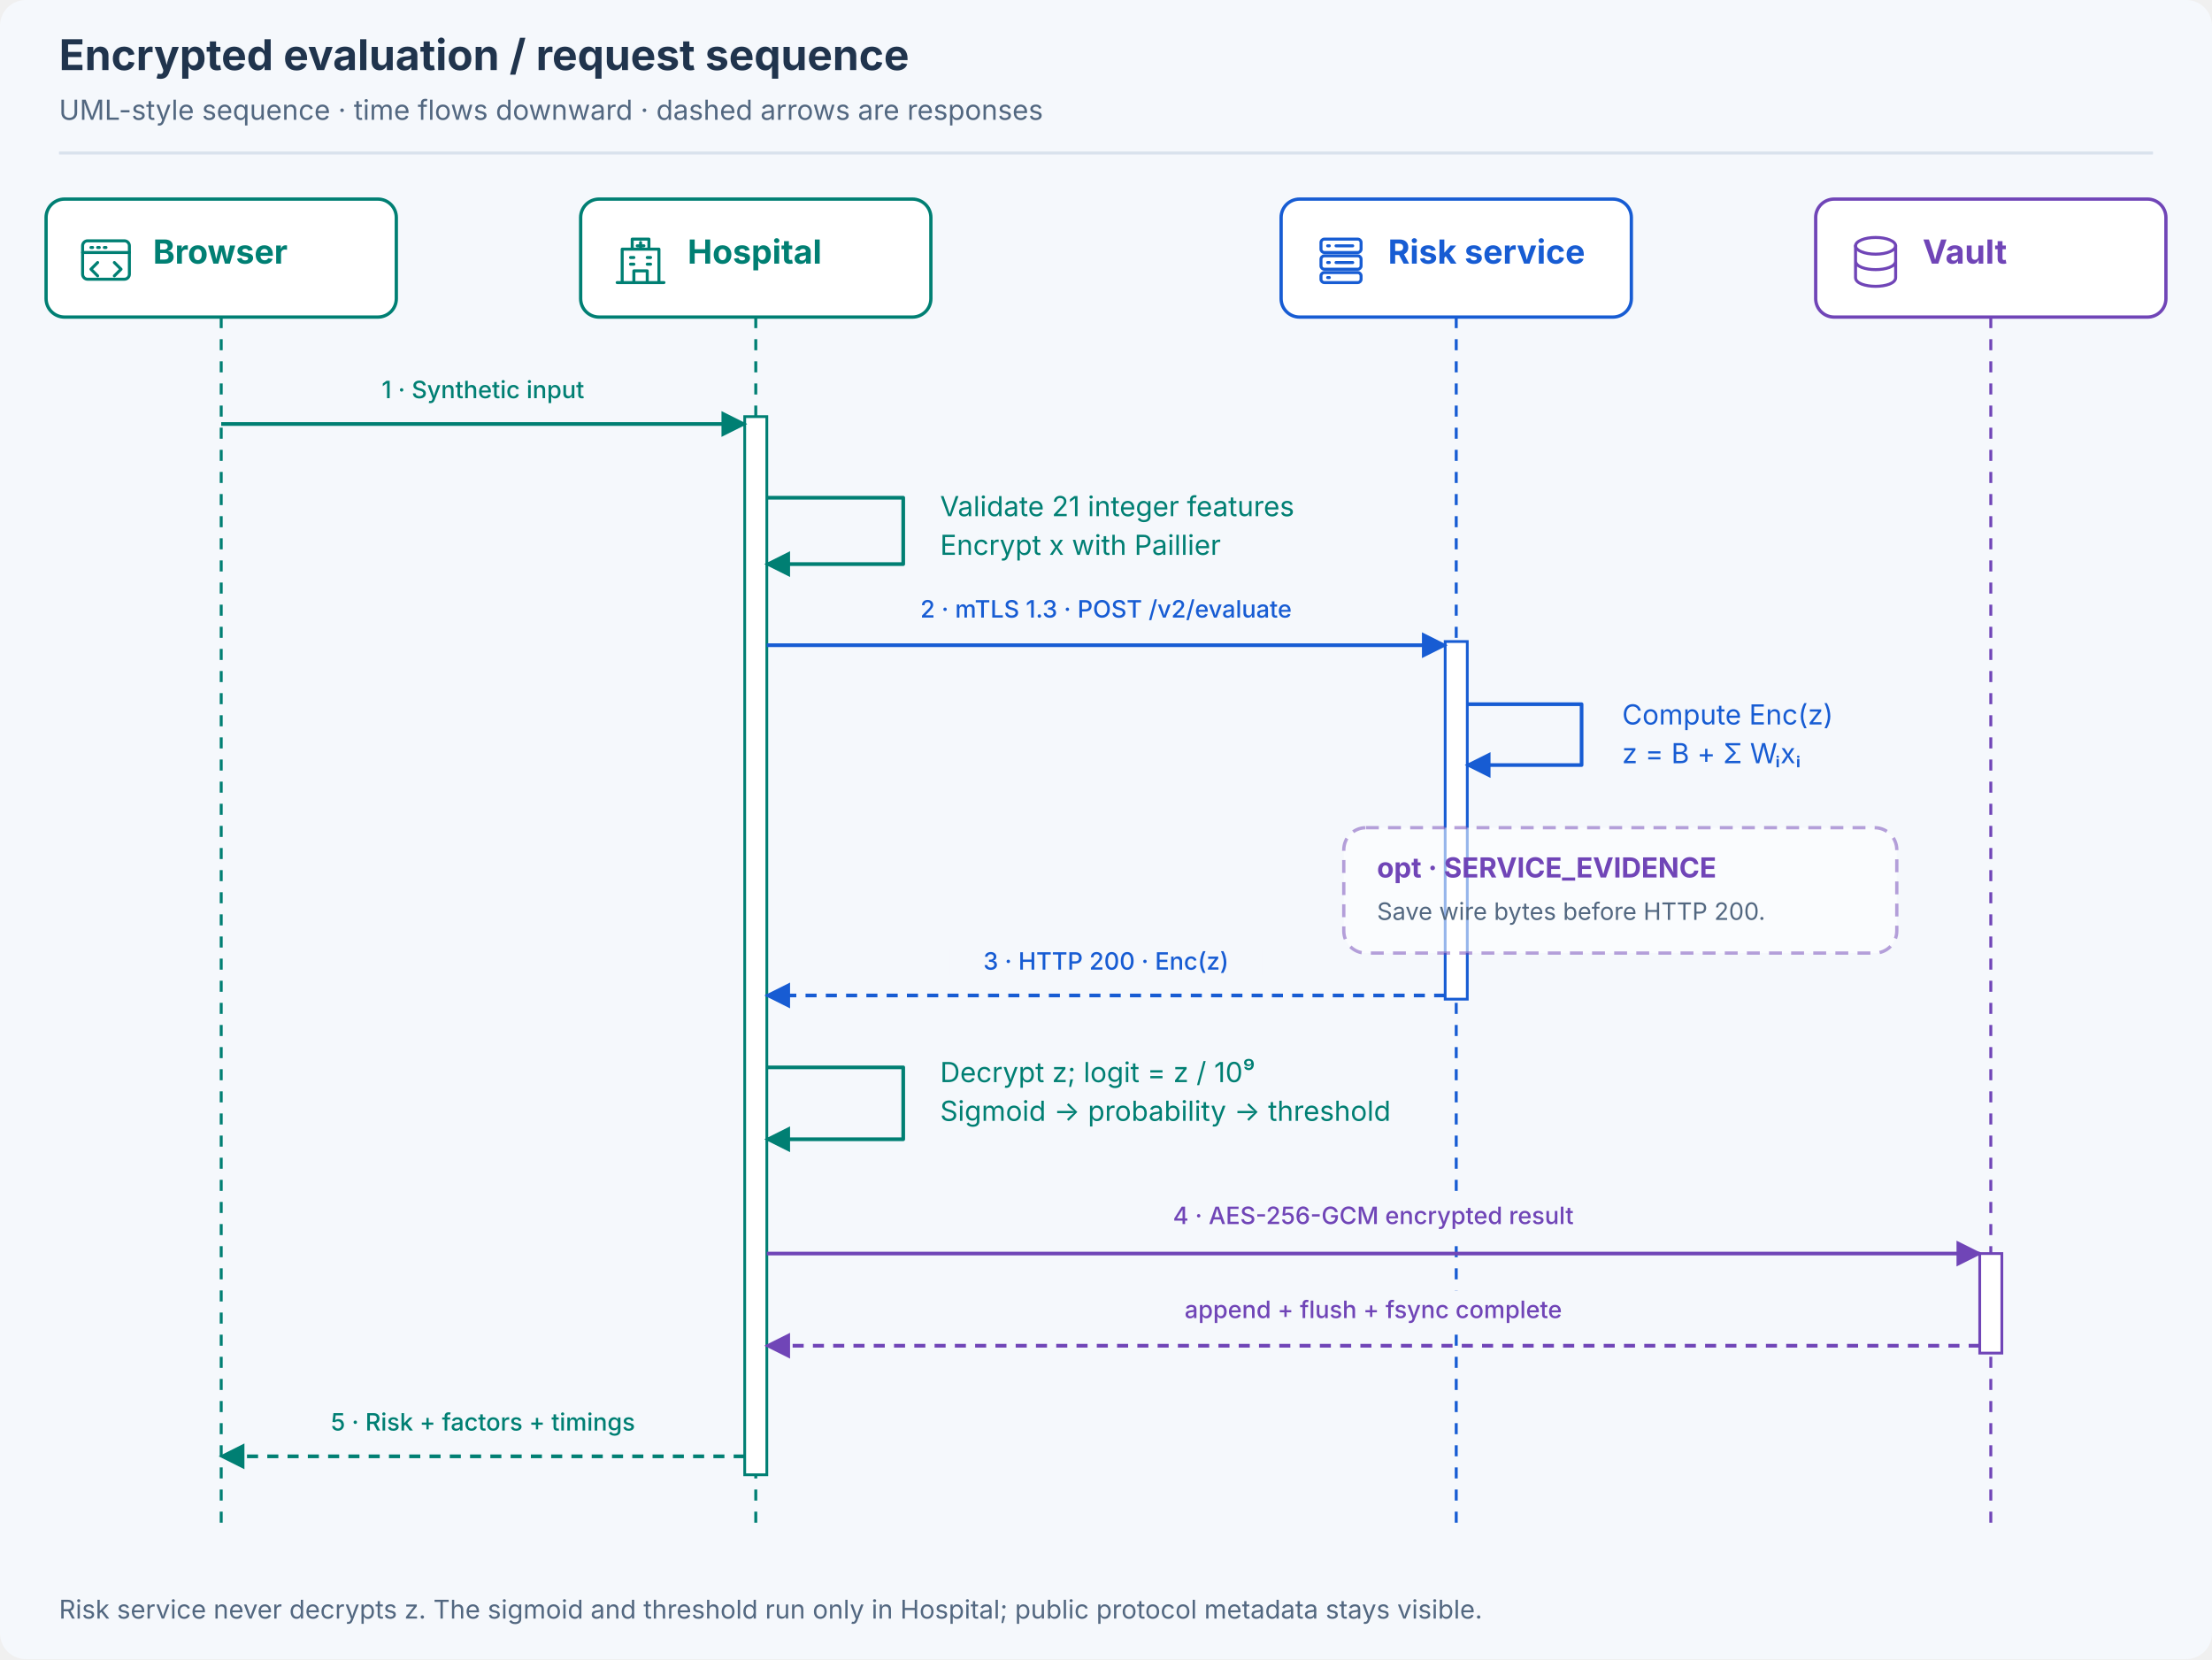
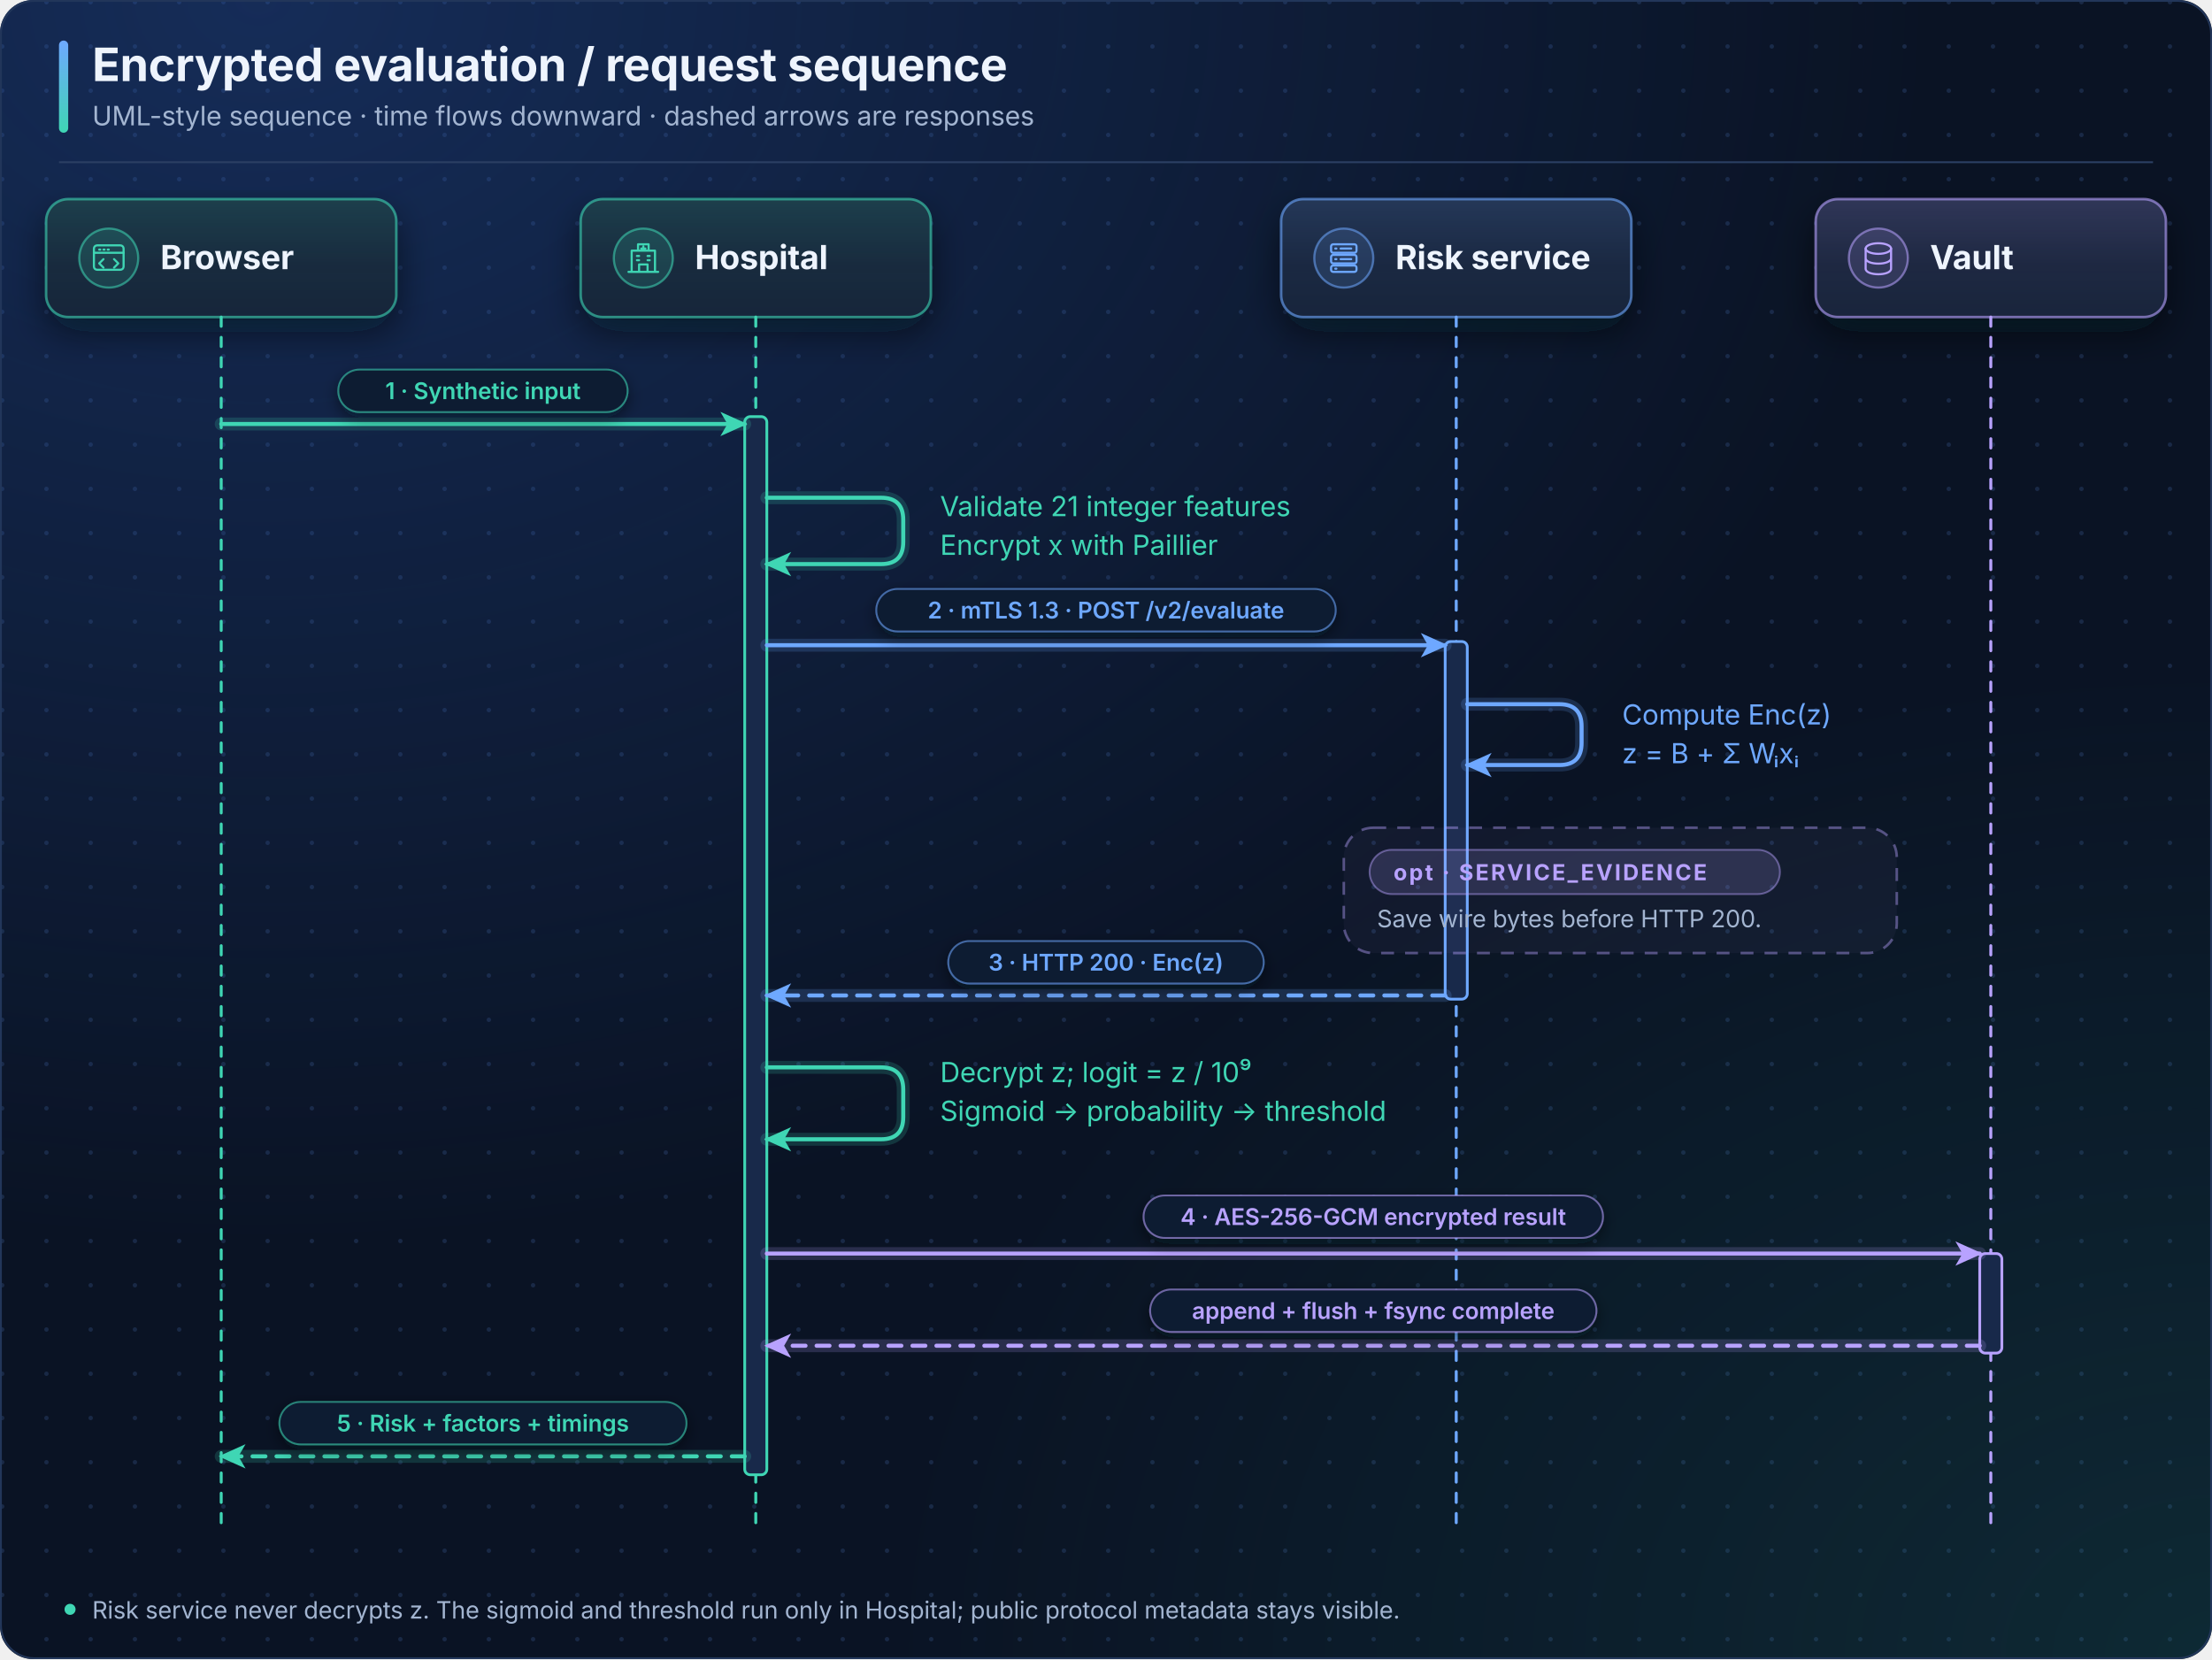
<svg xmlns="http://www.w3.org/2000/svg" viewBox="0 0 1200 900" role="img" aria-labelledby="title desc">
  <defs>
-     <marker id="a-blue" viewBox="0 0 10 10" refX="9" refY="5" markerWidth="7" markerHeight="7" orient="auto">
-       <path d="M0 0L10 5 0 10z" fill="#175cd3" />
-     </marker>
-     <marker id="a-teal" viewBox="0 0 10 10" refX="9" refY="5" markerWidth="7" markerHeight="7" orient="auto">
-       <path d="M0 0L10 5 0 10z" fill="#007f73" />
-     </marker>
-     <marker id="a-violet" viewBox="0 0 10 10" refX="9" refY="5" markerWidth="7" markerHeight="7" orient="auto">
-       <path d="M0 0L10 5 0 10z" fill="#7045b7" />
-     </marker>
-     <marker id="a-amber" viewBox="0 0 10 10" refX="9" refY="5" markerWidth="7" markerHeight="7" orient="auto">
-       <path d="M0 0L10 5 0 10z" fill="#a94f09" />
-     </marker>
-     <marker id="a-red" viewBox="0 0 10 10" refX="9" refY="5" markerWidth="7" markerHeight="7" orient="auto">
-       <path d="M0 0L10 5 0 10z" fill="#ba3544" />
-     </marker>
-     <marker id="a-ink" viewBox="0 0 10 10" refX="9" refY="5" markerWidth="7" markerHeight="7" orient="auto">
-       <path d="M0 0L10 5 0 10z" fill="#20344d" />
-     </marker>
+     <marker id="a-blue" viewBox="0 0 12 12" refX="10" refY="6" markerWidth="8" markerHeight="8" orient="auto-start-reverse">
+       <path d="M1 1.5L11 6 1 10.5 3.6 6z" fill="#6ea8ff" />
+     </marker>
+     <linearGradient id="t-blue" x1="0" y1="0" x2="0" y2="1">
+       <stop offset="0" stop-color="#6ea8ff" stop-opacity=".16" />
+       <stop offset=".55" stop-color="#6ea8ff" stop-opacity=".05" />
+       <stop offset="1" stop-color="#6ea8ff" stop-opacity=".02" />
+     </linearGradient>
+     <linearGradient id="e-blue" x1="0" y1="0" x2="1" y2="0">
+       <stop offset="0" stop-color="#6ea8ff" stop-opacity=".95" />
+       <stop offset="1" stop-color="#6ea8ff" stop-opacity=".55" />
+     </linearGradient>
+     <marker id="a-teal" viewBox="0 0 12 12" refX="10" refY="6" markerWidth="8" markerHeight="8" orient="auto-start-reverse">
+       <path d="M1 1.5L11 6 1 10.5 3.6 6z" fill="#3fd6b4" />
+     </marker>
+     <linearGradient id="t-teal" x1="0" y1="0" x2="0" y2="1">
+       <stop offset="0" stop-color="#3fd6b4" stop-opacity=".16" />
+       <stop offset=".55" stop-color="#3fd6b4" stop-opacity=".05" />
+       <stop offset="1" stop-color="#3fd6b4" stop-opacity=".02" />
+     </linearGradient>
+     <linearGradient id="e-teal" x1="0" y1="0" x2="1" y2="0">
+       <stop offset="0" stop-color="#3fd6b4" stop-opacity=".95" />
+       <stop offset="1" stop-color="#3fd6b4" stop-opacity=".55" />
+     </linearGradient>
+     <marker id="a-violet" viewBox="0 0 12 12" refX="10" refY="6" markerWidth="8" markerHeight="8" orient="auto-start-reverse">
+       <path d="M1 1.5L11 6 1 10.5 3.6 6z" fill="#b8a2ff" />
+     </marker>
+     <linearGradient id="t-violet" x1="0" y1="0" x2="0" y2="1">
+       <stop offset="0" stop-color="#b8a2ff" stop-opacity=".16" />
+       <stop offset=".55" stop-color="#b8a2ff" stop-opacity=".05" />
+       <stop offset="1" stop-color="#b8a2ff" stop-opacity=".02" />
+     </linearGradient>
+     <linearGradient id="e-violet" x1="0" y1="0" x2="1" y2="0">
+       <stop offset="0" stop-color="#b8a2ff" stop-opacity=".95" />
+       <stop offset="1" stop-color="#b8a2ff" stop-opacity=".55" />
+     </linearGradient>
+     <marker id="a-amber" viewBox="0 0 12 12" refX="10" refY="6" markerWidth="8" markerHeight="8" orient="auto-start-reverse">
+       <path d="M1 1.5L11 6 1 10.5 3.6 6z" fill="#ffb65c" />
+     </marker>
+     <linearGradient id="t-amber" x1="0" y1="0" x2="0" y2="1">
+       <stop offset="0" stop-color="#ffb65c" stop-opacity=".16" />
+       <stop offset=".55" stop-color="#ffb65c" stop-opacity=".05" />
+       <stop offset="1" stop-color="#ffb65c" stop-opacity=".02" />
+     </linearGradient>
+     <linearGradient id="e-amber" x1="0" y1="0" x2="1" y2="0">
+       <stop offset="0" stop-color="#ffb65c" stop-opacity=".95" />
+       <stop offset="1" stop-color="#ffb65c" stop-opacity=".55" />
+     </linearGradient>
+     <marker id="a-red" viewBox="0 0 12 12" refX="10" refY="6" markerWidth="8" markerHeight="8" orient="auto-start-reverse">
+       <path d="M1 1.5L11 6 1 10.5 3.6 6z" fill="#ff7088" />
+     </marker>
+     <linearGradient id="t-red" x1="0" y1="0" x2="0" y2="1">
+       <stop offset="0" stop-color="#ff7088" stop-opacity=".16" />
+       <stop offset=".55" stop-color="#ff7088" stop-opacity=".05" />
+       <stop offset="1" stop-color="#ff7088" stop-opacity=".02" />
+     </linearGradient>
+     <linearGradient id="e-red" x1="0" y1="0" x2="1" y2="0">
+       <stop offset="0" stop-color="#ff7088" stop-opacity=".95" />
+       <stop offset="1" stop-color="#ff7088" stop-opacity=".55" />
+     </linearGradient>
+     <marker id="a-ink" viewBox="0 0 12 12" refX="10" refY="6" markerWidth="8" markerHeight="8" orient="auto-start-reverse">
+       <path d="M1 1.5L11 6 1 10.5 3.6 6z" fill="#eef4fd" />
+     </marker>
+     <linearGradient id="t-ink" x1="0" y1="0" x2="0" y2="1">
+       <stop offset="0" stop-color="#eef4fd" stop-opacity=".16" />
+       <stop offset=".55" stop-color="#eef4fd" stop-opacity=".05" />
+       <stop offset="1" stop-color="#eef4fd" stop-opacity=".02" />
+     </linearGradient>
+     <linearGradient id="e-ink" x1="0" y1="0" x2="1" y2="0">
+       <stop offset="0" stop-color="#eef4fd" stop-opacity=".95" />
+       <stop offset="1" stop-color="#eef4fd" stop-opacity=".55" />
+     </linearGradient>
+     <filter id="sh" x="-20%" y="-20%" width="140%" height="160%">
+       <feDropShadow dx="0" dy="8" stdDeviation="10" flood-color="#000814" flood-opacity=".55" />
+     </filter>
+     <filter id="sh-s" x="-20%" y="-30%" width="140%" height="180%">
+       <feDropShadow dx="0" dy="3" stdDeviation="4" flood-color="#000814" flood-opacity=".5" />
+     </filter>
+     <pattern id="grid" width="24" height="24" patternUnits="userSpaceOnUse">
+       <circle cx="1.2" cy="1.2" r="1.2" fill="#1b2b49" />
+     </pattern>
+     <radialGradient id="glow" cx="12%" cy="0%" r="75%">
+       <stop offset="0" stop-color="#2a5bb8" stop-opacity=".35" />
+       <stop offset="1" stop-color="#2a5bb8" stop-opacity="0" />
+     </radialGradient>
+     <radialGradient id="glow2" cx="100%" cy="100%" r="60%">
+       <stop offset="0" stop-color="#1f8f7c" stop-opacity=".18" />
+       <stop offset="1" stop-color="#1f8f7c" stop-opacity="0" />
+     </radialGradient>
+     <linearGradient id="accent" x1="0" y1="0" x2="0" y2="1">
+       <stop offset="0" stop-color="#6ea8ff" />
+       <stop offset="1" stop-color="#3fd6b4" />
+     </linearGradient>
  </defs>
-   <rect width="1200" height="100%" rx="14" fill="#f5f8fc" />
-   <style>text{font-family:Inter,ui-sans-serif,system-ui,-apple-system,sans-serif} .mono{font-family:ui-monospace,SFMono-Regular,Consolas,monospace}</style>
-   <text x="32" y="38" font-size="23" fill="#20344d" text-anchor="start" font-weight="700">Encrypted evaluation / request sequence</text>
-   <text x="32" y="65" font-size="15" fill="#526780" text-anchor="start" font-weight="400">UML-style sequence · time flows downward · dashed arrows are responses</text>
-   <path d="M32 83L1168 83" stroke="#d9e2ed" stroke-width="1.6" fill="none" />
-   <g class="node">
-     <rect x="25" y="108" width="190" height="64" rx="10" fill="white" stroke="#007f73" stroke-width="1.8" />
-     <g transform="translate(43 127) scale(0.90625)" fill="none" stroke="#007f73" stroke-width="1.8" stroke-linecap="round" stroke-linejoin="round">
+   <style>text{font-family:Inter,"SF Pro Text",ui-sans-serif,system-ui,-apple-system,"Segoe UI",sans-serif;letter-spacing:-.005em} .mono{font-family:"JetBrains Mono",ui-monospace,SFMono-Regular,Consolas,monospace;letter-spacing:0} .caps{letter-spacing:.09em}</style>
+   <rect width="1200" height="900" rx="18" fill="#0a1324" />
+   <rect width="1200" height="900" rx="18" fill="url(#grid)" opacity=".9" />
+   <rect width="1200" height="900" rx="18" fill="url(#glow)" />
+   <rect width="1200" height="900" rx="18" fill="url(#glow2)" />
+   <rect x=".5" y=".5" width="1199" height="899" rx="18" fill="none" stroke="#22365a" />
+   <rect x="32" y="22" width="5" height="50" rx="2.5" fill="url(#accent)" />
+   <text x="50" y="44" font-size="25" fill="#eef4fd" text-anchor="start" font-weight="750">Encrypted evaluation / request sequence</text>
+   <text x="50" y="68" font-size="14.5" fill="#a3b5d1" text-anchor="start" font-weight="400">UML-style sequence · time flows downward · dashed arrows are responses</text>
+   <path d="M32 88H1168" stroke="#2b3f63" stroke-width="1" />
+   <g class="node">
+     <rect x="25" y="108" width="190" height="64" rx="12" fill="#122039" filter="url(#sh)" />
+     <rect x="25" y="108" width="190" height="64" rx="12" fill="url(#t-teal)" stroke="#3fd6b4" stroke-opacity=".6" stroke-width="1.4" />
+     <path d="M37 109.2H203" stroke="url(#e-teal)" stroke-width="2.6" stroke-linecap="round" />
+     <circle cx="59" cy="140.0" r="16" fill="#3fd6b4" fill-opacity=".14" stroke="#3fd6b4" stroke-opacity=".55" stroke-width="1.2" />
+     <g transform="translate(49.8 130.8) scale(0.575)" fill="none" stroke="#3fd6b4" stroke-width="2" stroke-linecap="round" stroke-linejoin="round">
      <rect x="2" y="4" width="28" height="23" rx="3" />
      <path d="M2 11h28M7 8h1m3 0h1m3 0h1M11 17l-4 4 4 4m10-8 4 4-4 4" />
    </g>
-     <text x="83" y="143" font-size="18" fill="#007f73" text-anchor="start" font-weight="650">Browser</text>
-   </g>
-   <path d="M120 172L120 826" stroke="#007f73" stroke-width="1.6" fill="none" stroke-dasharray="6 6" />
-   <g class="node">
-     <rect x="315" y="108" width="190" height="64" rx="10" fill="white" stroke="#007f73" stroke-width="1.8" />
-     <g transform="translate(333 127) scale(0.90625)" fill="none" stroke="#007f73" stroke-width="1.8" stroke-linecap="round" stroke-linejoin="round">
+     <text x="87" y="146.0" font-size="18" fill="#eef4fd" text-anchor="start" font-weight="680">Browser</text>
+   </g>
+   <path d="M120 172L120 826" stroke="#3fd6b4" stroke-width="1.6" fill="none" stroke-linecap="round" stroke-dasharray="5 6" />
+   <g class="node">
+     <rect x="315" y="108" width="190" height="64" rx="12" fill="#122039" filter="url(#sh)" />
+     <rect x="315" y="108" width="190" height="64" rx="12" fill="url(#t-teal)" stroke="#3fd6b4" stroke-opacity=".6" stroke-width="1.4" />
+     <path d="M327 109.2H493" stroke="url(#e-teal)" stroke-width="2.6" stroke-linecap="round" />
+     <circle cx="349" cy="140.0" r="16" fill="#3fd6b4" fill-opacity=".14" stroke="#3fd6b4" stroke-opacity=".55" stroke-width="1.2" />
+     <g transform="translate(339.8 130.8) scale(0.575)" fill="none" stroke="#3fd6b4" stroke-width="2" stroke-linecap="round" stroke-linejoin="round">
      <path d="M5 29V9h22v20M2 29h28M11 9V3h10v6M16 5v3m-2-1h4M12 29v-7h8v7M10 14h2m8 0h2m-12 4h2m8 0h2" />
    </g>
-     <text x="373" y="143" font-size="18" fill="#007f73" text-anchor="start" font-weight="650">Hospital</text>
-   </g>
-   <path d="M410 172L410 826" stroke="#007f73" stroke-width="1.6" fill="none" stroke-dasharray="6 6" />
-   <g class="node">
-     <rect x="695" y="108" width="190" height="64" rx="10" fill="white" stroke="#175cd3" stroke-width="1.8" />
-     <g transform="translate(713 127) scale(0.90625)" fill="none" stroke="#175cd3" stroke-width="1.8" stroke-linecap="round" stroke-linejoin="round">
+     <text x="377" y="146.0" font-size="18" fill="#eef4fd" text-anchor="start" font-weight="680">Hospital</text>
+   </g>
+   <path d="M410 172L410 826" stroke="#3fd6b4" stroke-width="1.6" fill="none" stroke-linecap="round" stroke-dasharray="5 6" />
+   <g class="node">
+     <rect x="695" y="108" width="190" height="64" rx="12" fill="#122039" filter="url(#sh)" />
+     <rect x="695" y="108" width="190" height="64" rx="12" fill="url(#t-blue)" stroke="#6ea8ff" stroke-opacity=".6" stroke-width="1.4" />
+     <path d="M707 109.2H873" stroke="url(#e-blue)" stroke-width="2.6" stroke-linecap="round" />
+     <circle cx="729" cy="140.0" r="16" fill="#6ea8ff" fill-opacity=".14" stroke="#6ea8ff" stroke-opacity=".55" stroke-width="1.2" />
+     <g transform="translate(719.8 130.8) scale(0.575)" fill="none" stroke="#6ea8ff" stroke-width="2" stroke-linecap="round" stroke-linejoin="round">
      <rect x="4" y="3" width="24" height="8" rx="2" />
      <rect x="4" y="13" width="24" height="8" rx="2" />
      <rect x="4" y="23" width="24" height="6" rx="2" />
      <path d="M8 7h1m4 0h10M8 17h1m4 0h10M8 26h1" />
    </g>
-     <text x="753" y="143" font-size="18" fill="#175cd3" text-anchor="start" font-weight="650">Risk service</text>
-   </g>
-   <path d="M790 172L790 826" stroke="#175cd3" stroke-width="1.6" fill="none" stroke-dasharray="6 6" />
-   <g class="node">
-     <rect x="985" y="108" width="190" height="64" rx="10" fill="white" stroke="#7045b7" stroke-width="1.8" />
-     <g transform="translate(1003 127) scale(0.90625)" fill="none" stroke="#7045b7" stroke-width="1.8" stroke-linecap="round" stroke-linejoin="round">
+     <text x="757" y="146.0" font-size="18" fill="#eef4fd" text-anchor="start" font-weight="680">Risk service</text>
+   </g>
+   <path d="M790 172L790 826" stroke="#6ea8ff" stroke-width="1.6" fill="none" stroke-linecap="round" stroke-dasharray="5 6" />
+   <g class="node">
+     <rect x="985" y="108" width="190" height="64" rx="12" fill="#122039" filter="url(#sh)" />
+     <rect x="985" y="108" width="190" height="64" rx="12" fill="url(#t-violet)" stroke="#b8a2ff" stroke-opacity=".6" stroke-width="1.4" />
+     <path d="M997 109.2H1163" stroke="url(#e-violet)" stroke-width="2.6" stroke-linecap="round" />
+     <circle cx="1019" cy="140.0" r="16" fill="#b8a2ff" fill-opacity=".14" stroke="#b8a2ff" stroke-opacity=".55" stroke-width="1.2" />
+     <g transform="translate(1009.8 130.8) scale(0.575)" fill="none" stroke="#b8a2ff" stroke-width="2" stroke-linecap="round" stroke-linejoin="round">
      <ellipse cx="16" cy="7" rx="12" ry="5" />
      <path d="M4 7v19c0 7 24 7 24 0V7M4 16c0 7 24 7 24 0" />
    </g>
-     <text x="1043" y="143" font-size="18" fill="#7045b7" text-anchor="start" font-weight="650">Vault</text>
-   </g>
-   <path d="M1080 172L1080 826" stroke="#7045b7" stroke-width="1.6" fill="none" stroke-dasharray="6 6" />
-   <rect x="404" y="226" width="12" height="574" fill="white" stroke="#007f73" stroke-width="1.5" />
-   <rect x="784" y="348" width="12" height="194" fill="white" stroke="#175cd3" stroke-width="1.5" />
-   <rect x="1074" y="680" width="12" height="54" fill="white" stroke="#7045b7" stroke-width="1.5" />
-   <path d="M120 230 L404 230" fill="none" stroke="#007f73" stroke-width="2" stroke-linejoin="round" marker-end="url(#a-teal)" />
-   <rect x="184.65" y="201" width="154.7" height="22" rx="4" fill="#f5f8fc" />
-   <text x="262.0" y="216" font-size="13" fill="#007f73" text-anchor="middle" font-weight="550">1 · Synthetic input</text>
-   <path d="M416 270 L490 270 L490 306 L416 306" fill="none" stroke="#007f73" stroke-width="2" stroke-linejoin="round" marker-end="url(#a-teal)" />
-   <text x="510" y="280" font-size="15" fill="#007f73" text-anchor="start" font-weight="400">Validate 21 integer features</text>
-   <text x="510" y="301" font-size="15" fill="#007f73" text-anchor="start" font-weight="400">Encrypt x with Paillier</text>
-   <path d="M416 350 L784 350" fill="none" stroke="#175cd3" stroke-width="2" stroke-linejoin="round" marker-end="url(#a-blue)" />
-   <rect x="475.2" y="320" width="249.6" height="22" rx="4" fill="#f5f8fc" />
-   <text x="600.0" y="335" font-size="13" fill="#175cd3" text-anchor="middle" font-weight="550">2 · mTLS 1.3 · POST /v2/evaluate</text>
-   <path d="M796 382 L858 382 L858 415 L796 415" fill="none" stroke="#175cd3" stroke-width="2" stroke-linejoin="round" marker-end="url(#a-blue)" />
-   <text x="880" y="393" font-size="15" fill="#175cd3" text-anchor="start" font-weight="400">Compute Enc(z)</text>
-   <text x="880" y="414" font-size="15" fill="#175cd3" text-anchor="start" font-weight="400">z = B + Σ Wᵢxᵢ</text>
-   <rect x="729" y="449" width="300" height="68" rx="12" fill="white" fill-opacity=".55" stroke="#7045b7" stroke-opacity=".5" stroke-width="1.8" stroke-dasharray="7 5" />
-   <text x="747" y="476" font-size="15" fill="#7045b7" text-anchor="start" font-weight="700">opt · SERVICE_EVIDENCE</text>
-   <text x="747" y="499" font-size="13" fill="#526780" text-anchor="start" font-weight="400">Save wire bytes before HTTP 200.</text>
-   <path d="M784 540 L416 540" fill="none" stroke="#175cd3" stroke-width="2" stroke-linejoin="round" marker-end="url(#a-blue)" stroke-dasharray="6 5" />
-   <rect x="515.35" y="511" width="169.3" height="22" rx="4" fill="#f5f8fc" />
-   <text x="600.0" y="526" font-size="13" fill="#175cd3" text-anchor="middle" font-weight="550">3 · HTTP 200 · Enc(z)</text>
-   <path d="M416 579 L490 579 L490 618 L416 618" fill="none" stroke="#007f73" stroke-width="2" stroke-linejoin="round" marker-end="url(#a-teal)" />
-   <text x="510" y="587" font-size="15" fill="#007f73" text-anchor="start" font-weight="400">Decrypt z; logit = z / 10⁹</text>
-   <text x="510" y="608" font-size="15" fill="#007f73" text-anchor="start" font-weight="400">Sigmoid → probability → threshold</text>
-   <path d="M416 680 L1074 680" fill="none" stroke="#7045b7" stroke-width="2" stroke-linejoin="round" marker-end="url(#a-violet)" />
-   <rect x="620.2" y="649" width="249.6" height="22" rx="4" fill="#f5f8fc" />
-   <text x="745.0" y="664" font-size="13" fill="#7045b7" text-anchor="middle" font-weight="550">4 · AES-256-GCM encrypted result</text>
-   <path d="M1074 730 L416 730" fill="none" stroke="#7045b7" stroke-width="2" stroke-linejoin="round" marker-end="url(#a-violet)" stroke-dasharray="6 5" />
-   <rect x="623.85" y="700" width="242.3" height="22" rx="4" fill="#f5f8fc" />
-   <text x="745.0" y="715" font-size="13" fill="#7045b7" text-anchor="middle" font-weight="550">append + flush + fsync complete</text>
-   <path d="M404 790 L120 790" fill="none" stroke="#007f73" stroke-width="2" stroke-linejoin="round" marker-end="url(#a-teal)" stroke-dasharray="6 5" />
-   <rect x="151.8" y="761" width="220.4" height="22" rx="4" fill="#f5f8fc" />
-   <text x="262.0" y="776" font-size="13" fill="#007f73" text-anchor="middle" font-weight="550">5 · Risk + factors + timings</text>
-   <text x="32" y="878" font-size="14" fill="#526780" text-anchor="start" font-weight="400">Risk service never decrypts z. The sigmoid and threshold run only in Hospital; public protocol metadata stays visible.</text>
+     <text x="1047" y="146.0" font-size="18" fill="#eef4fd" text-anchor="start" font-weight="680">Vault</text>
+   </g>
+   <path d="M1080 172L1080 826" stroke="#b8a2ff" stroke-width="1.6" fill="none" stroke-linecap="round" stroke-dasharray="5 6" />
+   <rect x="404" y="226" width="12" height="574" rx="3" fill="#18294a" stroke="#3fd6b4" stroke-width="1.5" />
+   <rect x="784" y="348" width="12" height="194" rx="3" fill="#18294a" stroke="#6ea8ff" stroke-width="1.5" />
+   <rect x="1074" y="680" width="12" height="54" rx="3" fill="#18294a" stroke="#b8a2ff" stroke-width="1.5" />
+   <path d="M120 230 L404 230" fill="none" stroke="#3fd6b4" stroke-opacity=".18" stroke-width="7" stroke-linecap="round" stroke-linejoin="round" />
+   <path d="M120 230 L404 230" fill="none" stroke="#3fd6b4" stroke-width="2.2" stroke-linecap="round" stroke-linejoin="round" marker-end="url(#a-teal)" />
+   <rect x="183.55" y="200.5" width="156.9" height="23" rx="11.5" fill="#0d1a31" stroke="#3fd6b4" stroke-opacity=".55" filter="url(#sh-s)" />
+   <text x="262.0" y="216.5" font-size="12.5" fill="#3fd6b4" text-anchor="middle" font-weight="620">1 · Synthetic input</text>
+   <path d="M416 270 L478 270 Q490 270 490 282 L490 294 Q490 306 478 306 L416 306" fill="none" stroke="#3fd6b4" stroke-opacity=".18" stroke-width="7" stroke-linecap="round" stroke-linejoin="round" />
+   <path d="M416 270 L478 270 Q490 270 490 282 L490 294 Q490 306 478 306 L416 306" fill="none" stroke="#3fd6b4" stroke-width="2.2" stroke-linecap="round" stroke-linejoin="round" marker-end="url(#a-teal)" />
+   <text x="510" y="280" font-size="15" fill="#3fd6b4" text-anchor="start" font-weight="400">Validate 21 integer features</text>
+   <text x="510" y="301" font-size="15" fill="#3fd6b4" text-anchor="start" font-weight="400">Encrypt x with Paillier</text>
+   <path d="M416 350 L784 350" fill="none" stroke="#6ea8ff" stroke-opacity=".18" stroke-width="7" stroke-linecap="round" stroke-linejoin="round" />
+   <path d="M416 350 L784 350" fill="none" stroke="#6ea8ff" stroke-width="2.2" stroke-linecap="round" stroke-linejoin="round" marker-end="url(#a-blue)" />
+   <rect x="475.4" y="319.5" width="249.2" height="23" rx="11.5" fill="#0d1a31" stroke="#6ea8ff" stroke-opacity=".55" filter="url(#sh-s)" />
+   <text x="600.0" y="335.5" font-size="12.5" fill="#6ea8ff" text-anchor="middle" font-weight="620">2 · mTLS 1.3 · POST /v2/evaluate</text>
+   <path d="M796 382 L846 382 Q858 382 858 394 L858 403 Q858 415 846 415 L796 415" fill="none" stroke="#6ea8ff" stroke-opacity=".18" stroke-width="7" stroke-linecap="round" stroke-linejoin="round" />
+   <path d="M796 382 L846 382 Q858 382 858 394 L858 403 Q858 415 846 415 L796 415" fill="none" stroke="#6ea8ff" stroke-width="2.2" stroke-linecap="round" stroke-linejoin="round" marker-end="url(#a-blue)" />
+   <text x="880" y="393" font-size="15" fill="#6ea8ff" text-anchor="start" font-weight="400">Compute Enc(z)</text>
+   <text x="880" y="414" font-size="15" fill="#6ea8ff" text-anchor="start" font-weight="400">z = B + Σ Wᵢxᵢ</text>
+   <rect x="729" y="449" width="300" height="68" rx="16" fill="#b8a2ff" fill-opacity=".045" stroke="#b8a2ff" stroke-opacity=".42" stroke-width="1.4" stroke-dasharray="7 6" />
+   <rect x="743" y="461" width="222.6" height="24" rx="12" fill="#b8a2ff" fill-opacity=".16" stroke="#b8a2ff" stroke-opacity=".45" />
+   <text x="756" y="477.5" font-size="12" fill="#b8a2ff" text-anchor="start" font-weight="750" class="caps">opt · SERVICE_EVIDENCE</text>
+   <text x="747" y="503" font-size="13" fill="#a3b5d1" text-anchor="start" font-weight="400">Save wire bytes before HTTP 200.</text>
+   <path d="M784 540 L416 540" fill="none" stroke="#6ea8ff" stroke-opacity=".18" stroke-width="7" stroke-linecap="round" stroke-linejoin="round" />
+   <path d="M784 540 L416 540" fill="none" stroke="#6ea8ff" stroke-width="2.2" stroke-linecap="round" stroke-linejoin="round" marker-end="url(#a-blue)" stroke-dasharray="7 6" />
+   <rect x="514.45" y="510.5" width="171.1" height="23" rx="11.5" fill="#0d1a31" stroke="#6ea8ff" stroke-opacity=".55" filter="url(#sh-s)" />
+   <text x="600.0" y="526.5" font-size="12.5" fill="#6ea8ff" text-anchor="middle" font-weight="620">3 · HTTP 200 · Enc(z)</text>
+   <path d="M416 579 L478 579 Q490 579 490 591 L490 606 Q490 618 478 618 L416 618" fill="none" stroke="#3fd6b4" stroke-opacity=".18" stroke-width="7" stroke-linecap="round" stroke-linejoin="round" />
+   <path d="M416 579 L478 579 Q490 579 490 591 L490 606 Q490 618 478 618 L416 618" fill="none" stroke="#3fd6b4" stroke-width="2.2" stroke-linecap="round" stroke-linejoin="round" marker-end="url(#a-teal)" />
+   <text x="510" y="587" font-size="15" fill="#3fd6b4" text-anchor="start" font-weight="400">Decrypt z; logit = z / 10⁹</text>
+   <text x="510" y="608" font-size="15" fill="#3fd6b4" text-anchor="start" font-weight="400">Sigmoid → probability → threshold</text>
+   <path d="M416 680 L1074 680" fill="none" stroke="#b8a2ff" stroke-opacity=".18" stroke-width="7" stroke-linecap="round" stroke-linejoin="round" />
+   <path d="M416 680 L1074 680" fill="none" stroke="#b8a2ff" stroke-width="2.2" stroke-linecap="round" stroke-linejoin="round" marker-end="url(#a-violet)" />
+   <rect x="620.4" y="648.5" width="249.2" height="23" rx="11.5" fill="#0d1a31" stroke="#b8a2ff" stroke-opacity=".55" filter="url(#sh-s)" />
+   <text x="745.0" y="664.5" font-size="12.5" fill="#b8a2ff" text-anchor="middle" font-weight="620">4 · AES-256-GCM encrypted result</text>
+   <path d="M1074 730 L416 730" fill="none" stroke="#b8a2ff" stroke-opacity=".18" stroke-width="7" stroke-linecap="round" stroke-linejoin="round" />
+   <path d="M1074 730 L416 730" fill="none" stroke="#b8a2ff" stroke-width="2.2" stroke-linecap="round" stroke-linejoin="round" marker-end="url(#a-violet)" stroke-dasharray="7 6" />
+   <rect x="623.95" y="699.5" width="242.1" height="23" rx="11.5" fill="#0d1a31" stroke="#b8a2ff" stroke-opacity=".55" filter="url(#sh-s)" />
+   <text x="745.0" y="715.5" font-size="12.5" fill="#b8a2ff" text-anchor="middle" font-weight="620">append + flush + fsync complete</text>
+   <path d="M404 790 L120 790" fill="none" stroke="#3fd6b4" stroke-opacity=".18" stroke-width="7" stroke-linecap="round" stroke-linejoin="round" />
+   <path d="M404 790 L120 790" fill="none" stroke="#3fd6b4" stroke-width="2.2" stroke-linecap="round" stroke-linejoin="round" marker-end="url(#a-teal)" stroke-dasharray="7 6" />
+   <rect x="151.6" y="760.5" width="220.8" height="23" rx="11.5" fill="#0d1a31" stroke="#3fd6b4" stroke-opacity=".55" filter="url(#sh-s)" />
+   <text x="262.0" y="776.5" font-size="12.5" fill="#3fd6b4" text-anchor="middle" font-weight="620">5 · Risk + factors + timings</text>
+   <circle cx="38" cy="873" r="3" fill="#3fd6b4" />
+   <text x="50" y="878" font-size="13" fill="#a3b5d1" text-anchor="start" font-weight="400">Risk service never decrypts z. The sigmoid and threshold run only in Hospital; public protocol metadata stays visible.</text>
</svg>
